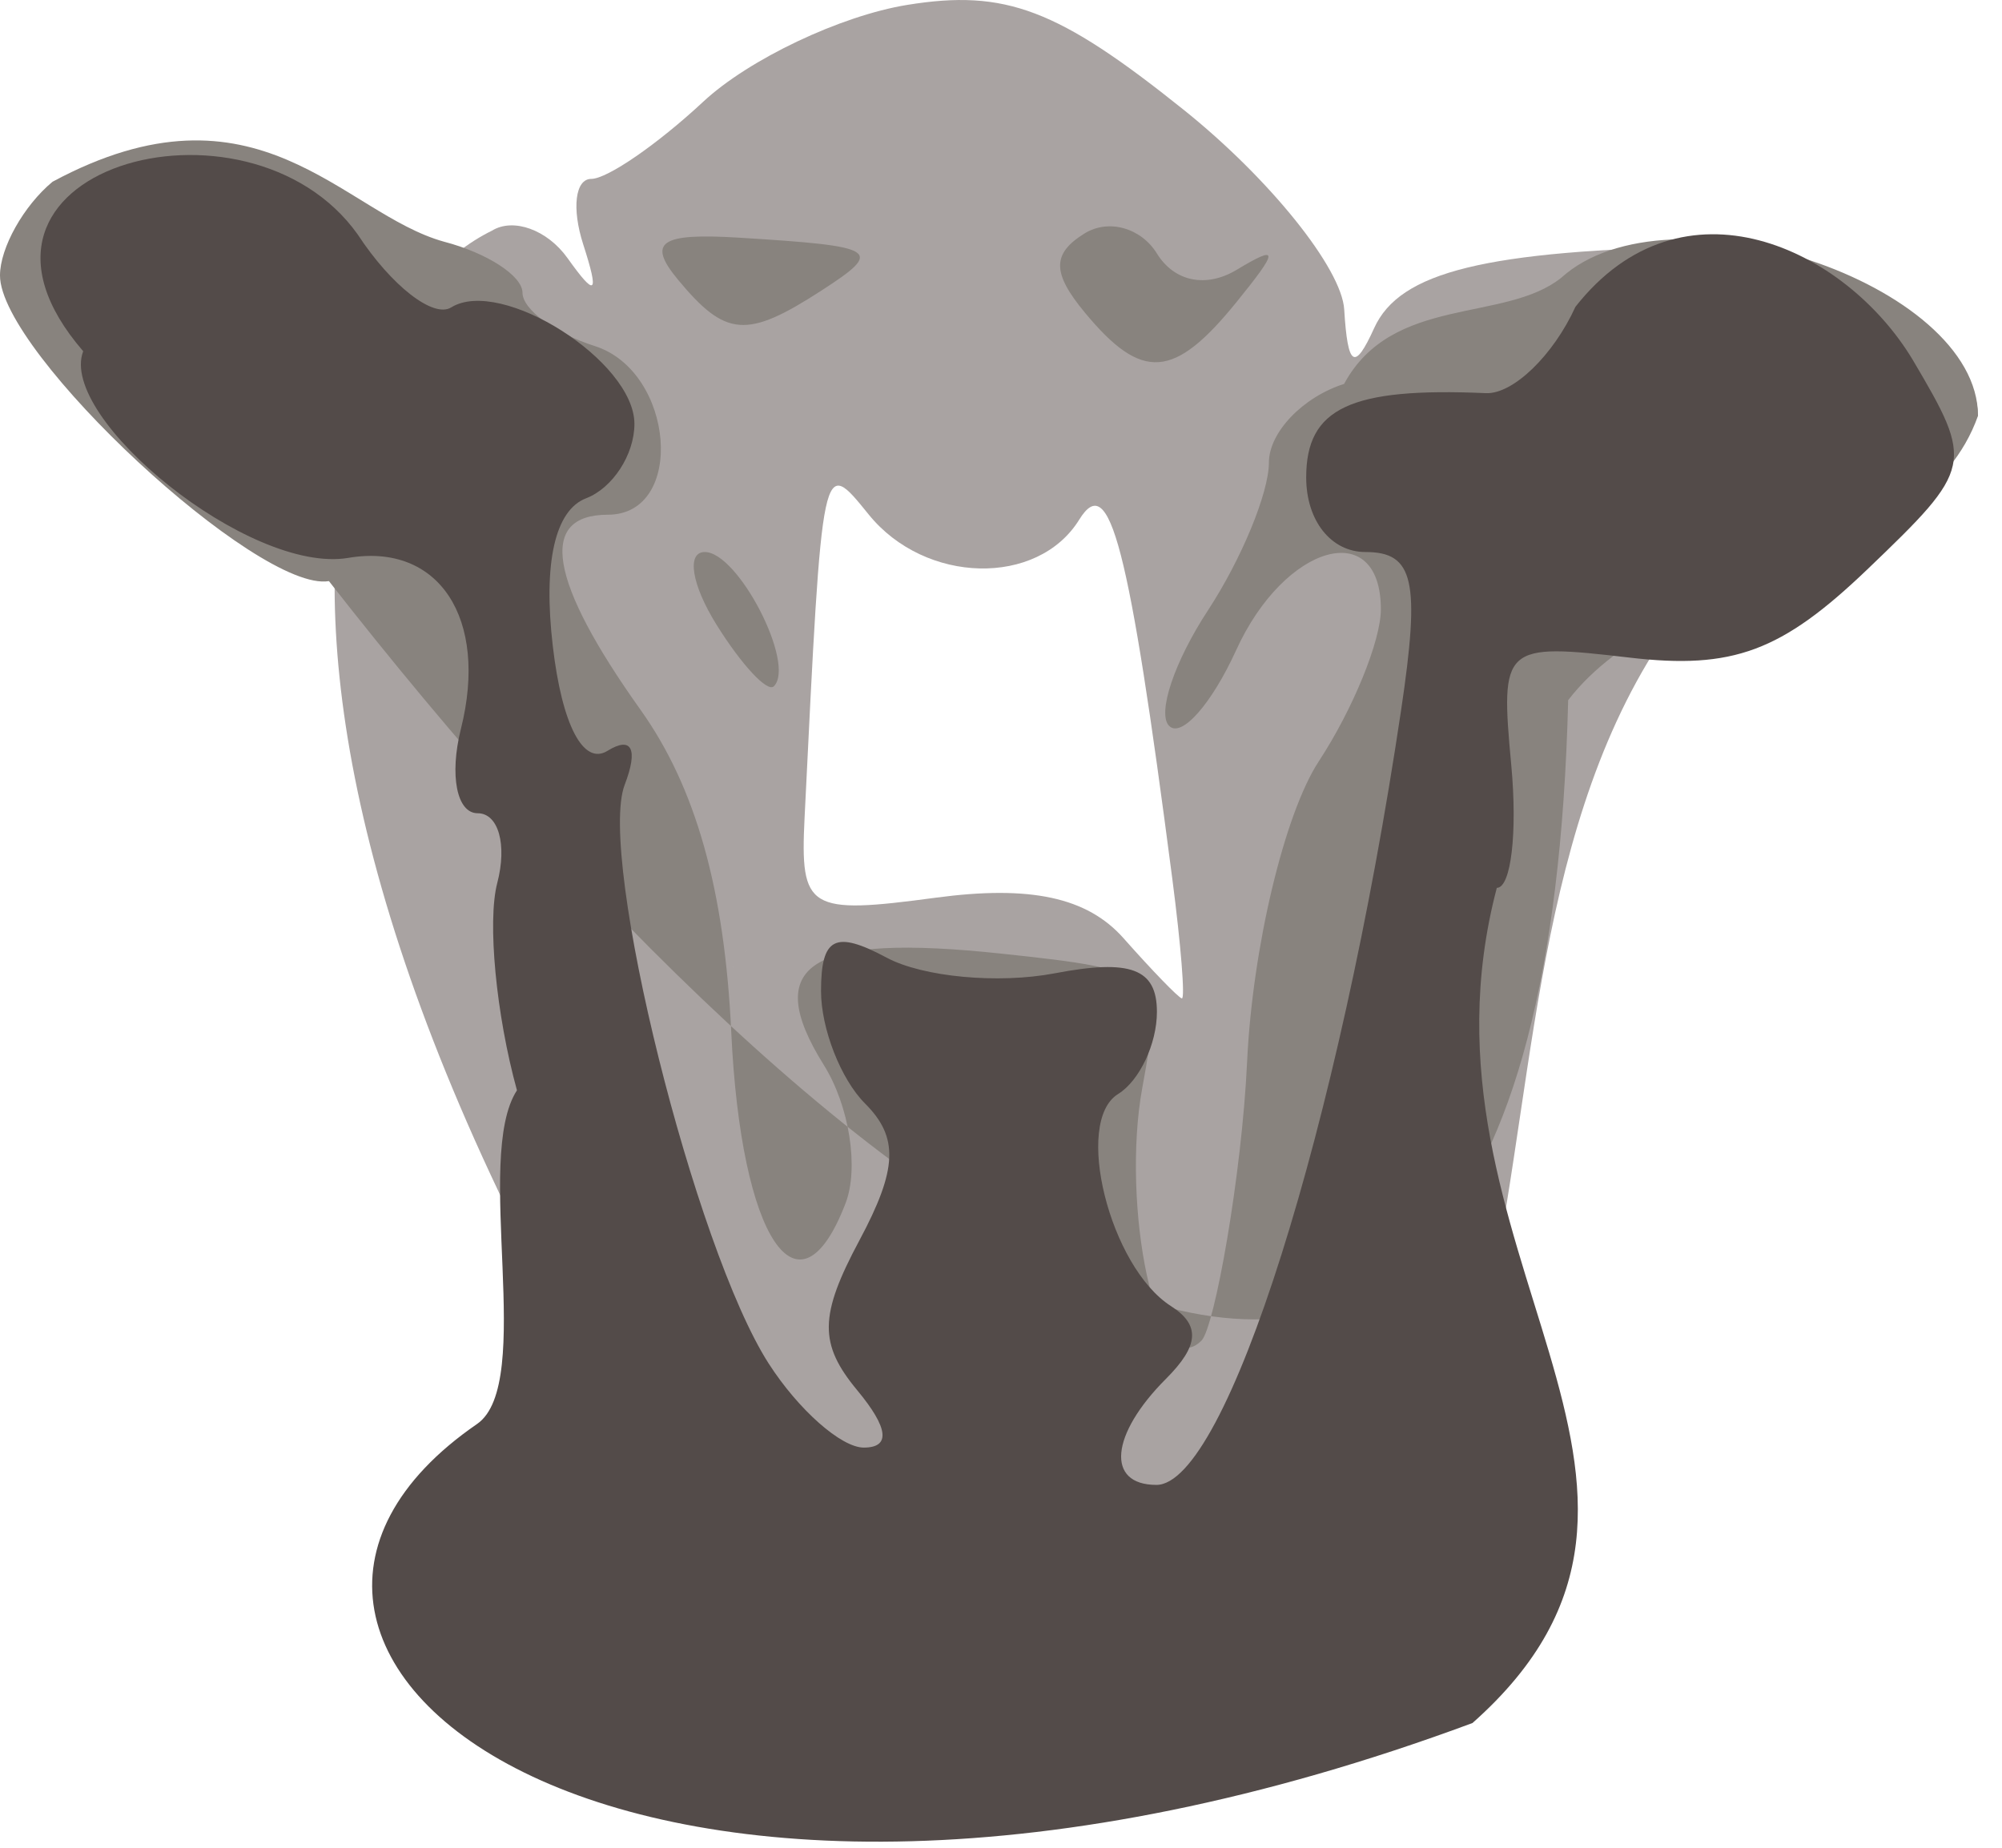
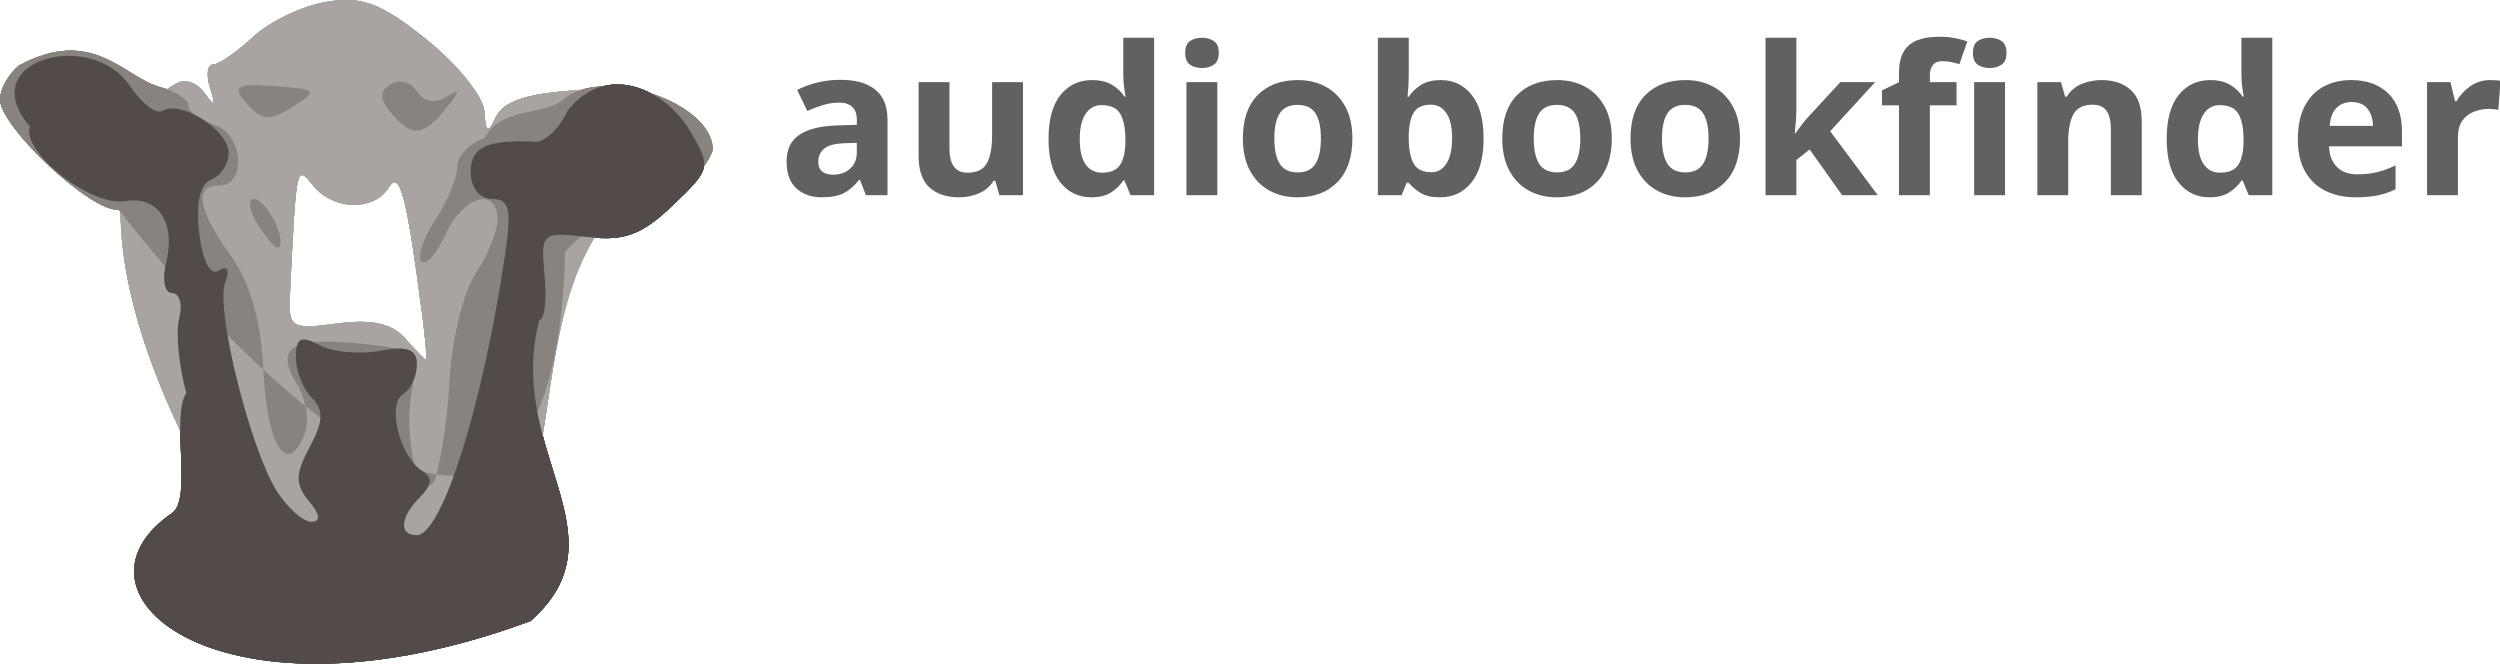
- <svg xmlns="http://www.w3.org/2000/svg" width="100%" viewBox="0 0 130 120" version="1.1" id="svg4404">
+ <svg xmlns="http://www.w3.org/2000/svg" width="450.49" viewBox="0 0 450.49 119.608" version="1.1" id="svg4404" height="119.608">
  <defs id="defs4398" />
  <g id="layer1" transform="translate(-63.01335,-120.7422)">
    <path id="path4381" d="M 118.283,235.662 C 73.08,173.742 82.671,141.753 94.956,135.724 c 1.39,-0.859 3.598,-0.059 4.908,1.778 1.843,2.585 2.073,2.382 1.017,-0.901 -0.75,-2.333 -0.514,-4.241 0.526,-4.241 1.04,0 4.311,-2.255 7.269,-5.011 2.958,-2.756 8.919,-5.586 13.246,-6.288 6.377,-1.035 9.781,0.258 17.975,6.829 5.559,4.458 10.241,10.287 10.403,12.952 0.228,3.735 0.673,4.013 1.943,1.212 1.664,-3.673 7.212,-5.032 21.708,-5.318 7.775,-0.153 17.501,5.968 17.501,11.013 -40.435,12.302 -21.19,59.675 -41.712,77.178 -10.486,8.549 -15.215,14.609 -31.458,10.735 z m 20.852,-57.864 c -2.824,-21.717 -4.065,-26.506 -6.039,-23.312 -2.699,4.368 -9.996,4.199 -13.662,-0.316 -3.061,-3.769 -3.013,-3.997 -4.176,19.693 -0.293,5.962 0.245,6.289 8.511,5.18 6.149,-0.825 9.847,-0.027 12.202,2.632 1.858,2.098 3.561,3.857 3.784,3.907 0.223,0.051 -0.056,-3.452 -0.62,-7.784 z m -0.997,-27.406 c -50.083,60.293 -25.042,30.147 0,0 z" style="fill:#a9a3a2;stroke-width:2.423" />
    <path id="path4379" d="m 84.37,158.482 c -4.596,0.761 -21.357,-14.816 -21.357,-19.848 0,-1.792 1.535,-4.532 3.412,-6.089 13.311,-7.163 18.844,2.076 25.425,3.895 2.8,0.732 5.091,2.221 5.091,3.309 0,1.088 2.109,2.647 4.688,3.465 5.196,1.649 5.923,10.956 0.855,10.956 -4.554,0 -3.829,4.314 2.131,12.683 3.579,5.026 5.451,11.684 5.882,20.914 0.628,13.459 4.374,19.066 7.424,11.116 0.877,-2.287 0.243,-6.323 -1.409,-8.969 -4.1,-6.565 -0.903,-8.569 11.546,-7.237 10.301,1.102 10.489,1.281 9.128,8.725 -1.373,7.512 0.874,19.375 3.847,16.402 0.845,-0.845 2.618,-10.755 2.961,-18.104 0.345,-7.386 2.426,-16.113 4.655,-19.514 2.217,-3.384 4.031,-7.826 4.031,-9.873 0,-6.022 -6.247,-4.26 -9.395,2.651 -1.597,3.504 -3.555,5.719 -4.352,4.922 -0.797,-0.797 0.334,-4.171 2.514,-7.498 2.18,-3.327 3.963,-7.65 3.963,-9.606 0,-1.956 2.197,-4.254 4.882,-5.107 3.129,-5.787 10.431,-3.958 14.102,-6.894 6.993,-6.328 27.061,0.321 27.061,8.966 -3.618,10.173 -20.019,9.915 -26.612,18.465 -1.803,71.998 -48.402,33.337 -80.471,-7.732 z m 25.181,2.848 c -1.627,-2.605 -1.975,-4.737 -0.773,-4.737 2.176,0 5.923,7.282 4.486,8.719 -0.415,0.415 -2.086,-1.377 -3.713,-3.982 z m 23.919,-20.273 c -2.15,-2.591 -2.156,-3.84 -0.026,-5.157 1.547,-0.956 3.659,-0.368 4.694,1.306 1.133,1.833 3.194,2.254 5.182,1.057 2.753,-1.658 2.749,-1.307 -0.026,2.113 -4.051,4.994 -6.125,5.138 -9.824,0.681 z m -26.426,-2.144 c -2.034,-2.45 -1.167,-3.051 3.944,-2.736 9.098,0.562 9.455,0.792 5.339,3.453 -4.822,3.116 -6.189,3.011 -9.283,-0.717 z" style="fill:#88837e;stroke-width:2.423" />
    <path id="path4377" d="m 96.583,191.555 c -1.356,-4.913 -1.933,-10.972 -1.281,-13.465 0.652,-2.493 0.079,-4.533 -1.274,-4.533 -1.353,0 -1.841,-2.463 -1.086,-5.473 1.803,-7.184 -1.436,-12.107 -7.312,-11.111 -6.417,1.087 -18.872,-9.1 -17.214,-13.421 -10.247,-11.857 10.679,-17.645 17.828,-7.579 2.176,3.321 4.905,5.451 6.064,4.735 3.248,-2.008 11.902,3.492 11.902,7.564 0,1.994 -1.413,4.168 -3.14,4.831 -2.021,0.775 -2.791,4.197 -2.161,9.598 0.598,5.125 1.982,7.774 3.552,6.803 1.576,-0.974 2.009,-0.121 1.117,2.204 -1.786,4.654 4.552,30.126 9.354,37.593 1.929,2.999 4.706,5.453 6.171,5.453 1.754,0 1.61,-1.271 -0.421,-3.718 -2.503,-3.016 -2.477,-4.855 0.139,-9.743 2.477,-4.629 2.562,-6.687 0.365,-8.884 -1.573,-1.573 -2.859,-4.86 -2.859,-7.306 0,-3.495 0.914,-3.958 4.267,-2.164 2.347,1.256 7.254,1.712 10.905,1.014 4.938,-0.944 6.639,-0.302 6.639,2.506 0,2.076 -1.135,4.476 -2.522,5.333 -2.901,1.793 -0.549,11.223 3.434,13.773 1.922,1.23 1.83,2.569 -0.327,4.726 -3.615,3.615 -3.908,6.886 -0.618,6.886 4.527,0 11.832,-23.126 15.885,-50.285 1.259,-8.438 0.842,-10.299 -2.311,-10.299 -2.233,0 -3.848,-2.035 -3.848,-4.847 0,-4.508 2.874,-5.856 11.673,-5.471 1.755,0.077 4.37,-2.446 5.81,-5.607 6.954,-8.846 17.539,-3.813 21.897,3.434 3.993,6.76 3.935,7.03 -2.937,13.614 -5.572,5.338 -8.741,6.515 -15.439,5.734 -8.229,-0.961 -8.41,-0.796 -7.687,6.985 0.407,4.383 -0.015,7.968 -0.939,7.968 -6.223,23.64 15.826,38.813 -1.58,54.239 -55.261,20.499 -85.956,-4.756 -64.642,-19.418 3.812,-2.622 -0.255,-17.294 2.594,-21.67 z" style="fill:#534b49;stroke-width:2.423" />
+     <flowRoot xml:space="preserve" id="flowRoot4778" style="font-style:normal;font-weight:normal;font-size:40px;line-height:1.25;font-family:sans-serif;letter-spacing:0px;word-spacing:0px;fill:#000000;fill-opacity:1;stroke:none" transform="translate(63.01335,120.7422)">
+       <flowRegion id="flowRegion4780">
+         <rect id="rect4782" width="37.857" height="98.571" x="459.286" y="-48.571" />
+       </flowRegion>
+       <flowPara id="flowPara4784" />
+     </flowRoot>
+     <flowRoot xml:space="preserve" id="flowRoot4786" style="font-style:normal;font-weight:normal;font-size:40px;line-height:1.25;font-family:sans-serif;letter-spacing:0px;word-spacing:0px;fill:#000000;fill-opacity:1;stroke:none" transform="translate(63.01335,120.7422)">
+       <flowRegion id="flowRegion4788">
+         <rect id="rect4790" width="416.429" height="60" x="145" y="12.857" />
+       </flowRegion>
+       <flowPara id="flowPara4792" />
+     </flowRoot>
+     <path style="fill:#a9a3a2;stroke-width:2.423" d="M 118.283,235.662 C 73.08,173.742 82.671,141.753 94.956,135.724 c 1.39,-0.859 3.598,-0.059 4.908,1.778 1.843,2.585 2.073,2.382 1.017,-0.901 -0.75,-2.333 -0.514,-4.241 0.526,-4.241 1.04,0 4.311,-2.255 7.269,-5.011 2.958,-2.756 8.919,-5.586 13.246,-6.288 6.377,-1.035 9.781,0.258 17.975,6.829 5.559,4.458 10.241,10.287 10.403,12.952 0.228,3.735 0.673,4.013 1.943,1.212 1.664,-3.673 7.212,-5.032 21.708,-5.318 7.775,-0.153 17.501,5.968 17.501,11.013 -40.435,12.302 -21.19,59.675 -41.712,77.178 -10.486,8.549 -15.215,14.609 -31.458,10.735 z m 20.852,-57.864 c -2.824,-21.717 -4.065,-26.506 -6.039,-23.312 -2.699,4.368 -9.996,4.199 -13.662,-0.316 -3.061,-3.769 -3.013,-3.997 -4.176,19.693 -0.293,5.962 0.245,6.289 8.511,5.18 6.149,-0.825 9.847,-0.027 12.202,2.632 1.858,2.098 3.561,3.857 3.784,3.907 0.223,0.051 -0.056,-3.452 -0.62,-7.784 z m -0.997,-27.406 c -50.083,60.293 -25.042,30.147 0,0 z" id="path8497" />
+     <path style="fill:#88837e;stroke-width:2.423" d="m 84.37,158.482 c -4.596,0.761 -21.357,-14.816 -21.357,-19.848 0,-1.792 1.535,-4.532 3.412,-6.089 13.311,-7.163 18.844,2.076 25.425,3.895 2.8,0.732 5.091,2.221 5.091,3.309 0,1.088 2.109,2.647 4.688,3.465 5.196,1.649 5.923,10.956 0.855,10.956 -4.554,0 -3.829,4.314 2.131,12.683 3.579,5.026 5.451,11.684 5.882,20.914 0.628,13.459 4.374,19.066 7.424,11.116 0.877,-2.287 0.243,-6.323 -1.409,-8.969 -4.1,-6.565 -0.903,-8.569 11.546,-7.237 10.301,1.102 10.489,1.281 9.128,8.725 -1.373,7.512 0.874,19.375 3.847,16.402 0.845,-0.845 2.618,-10.755 2.961,-18.104 0.345,-7.386 2.426,-16.113 4.655,-19.514 2.217,-3.384 4.031,-7.826 4.031,-9.873 0,-6.022 -6.247,-4.26 -9.395,2.651 -1.597,3.504 -3.555,5.719 -4.352,4.922 -0.797,-0.797 0.334,-4.171 2.514,-7.498 2.18,-3.327 3.963,-7.65 3.963,-9.606 0,-1.956 2.197,-4.254 4.882,-5.107 3.129,-5.787 10.431,-3.958 14.102,-6.894 6.993,-6.328 27.061,0.321 27.061,8.966 -3.618,10.173 -20.019,9.915 -26.612,18.465 -1.803,71.998 -48.402,33.337 -80.471,-7.732 z m 25.181,2.848 c -1.627,-2.605 -1.975,-4.737 -0.773,-4.737 2.176,0 5.923,7.282 4.486,8.719 -0.415,0.415 -2.086,-1.377 -3.713,-3.982 z m 23.919,-20.273 c -2.15,-2.591 -2.156,-3.84 -0.026,-5.157 1.547,-0.956 3.659,-0.368 4.694,1.306 1.133,1.833 3.194,2.254 5.182,1.057 2.753,-1.658 2.749,-1.307 -0.026,2.113 -4.051,4.994 -6.125,5.138 -9.824,0.681 z m -26.426,-2.144 c -2.034,-2.45 -1.167,-3.051 3.944,-2.736 9.098,0.562 9.455,0.792 5.339,3.453 -4.822,3.116 -6.189,3.011 -9.283,-0.717 z" id="path8499" />
+     <path style="fill:#534b49;stroke-width:2.423" d="m 96.583,191.555 c -1.356,-4.913 -1.933,-10.972 -1.281,-13.465 0.652,-2.493 0.079,-4.533 -1.274,-4.533 -1.353,0 -1.841,-2.463 -1.086,-5.473 1.803,-7.184 -1.436,-12.107 -7.312,-11.111 -6.417,1.087 -18.872,-9.1 -17.214,-13.421 -10.247,-11.857 10.679,-17.645 17.828,-7.579 2.176,3.321 4.905,5.451 6.064,4.735 3.248,-2.008 11.902,3.492 11.902,7.564 0,1.994 -1.413,4.168 -3.14,4.831 -2.021,0.775 -2.791,4.197 -2.161,9.598 0.598,5.125 1.982,7.774 3.552,6.803 1.576,-0.974 2.009,-0.121 1.117,2.204 -1.786,4.654 4.552,30.126 9.354,37.593 1.929,2.999 4.706,5.453 6.171,5.453 1.754,0 1.61,-1.271 -0.421,-3.718 -2.503,-3.016 -2.477,-4.855 0.139,-9.743 2.477,-4.629 2.562,-6.687 0.365,-8.884 -1.573,-1.573 -2.859,-4.86 -2.859,-7.306 0,-3.495 0.914,-3.958 4.267,-2.164 2.347,1.256 7.254,1.712 10.905,1.014 4.938,-0.944 6.639,-0.302 6.639,2.506 0,2.076 -1.135,4.476 -2.522,5.333 -2.901,1.793 -0.549,11.223 3.434,13.773 1.922,1.23 1.83,2.569 -0.327,4.726 -3.615,3.615 -3.908,6.886 -0.618,6.886 4.527,0 11.832,-23.126 15.885,-50.285 1.259,-8.438 0.842,-10.299 -2.311,-10.299 -2.233,0 -3.848,-2.035 -3.848,-4.847 0,-4.508 2.874,-5.856 11.673,-5.471 1.755,0.077 4.37,-2.446 5.81,-5.607 6.954,-8.846 17.539,-3.813 21.897,3.434 3.993,6.76 3.935,7.03 -2.937,13.614 -5.572,5.338 -8.741,6.515 -15.439,5.734 -8.229,-0.961 -8.41,-0.796 -7.687,6.985 0.407,4.383 -0.015,7.968 -0.939,7.968 -6.223,23.64 15.826,38.813 -1.58,54.239 -55.261,20.499 -85.956,-4.756 -64.642,-19.418 3.812,-2.622 -0.255,-17.294 2.594,-21.67 z" id="path8501" />
+     <path id="path8507" d="M 118.283,235.662 C 73.08,173.742 82.671,141.753 94.956,135.724 c 1.39,-0.859 3.598,-0.059 4.908,1.778 1.843,2.585 2.073,2.382 1.017,-0.901 -0.75,-2.333 -0.514,-4.241 0.526,-4.241 1.04,0 4.311,-2.255 7.269,-5.011 2.958,-2.756 8.919,-5.586 13.246,-6.288 6.377,-1.035 9.781,0.258 17.975,6.829 5.559,4.458 10.241,10.287 10.403,12.952 0.228,3.735 0.673,4.013 1.943,1.212 1.664,-3.673 7.212,-5.032 21.708,-5.318 7.775,-0.153 17.501,5.968 17.501,11.013 -40.435,12.302 -21.19,59.675 -41.712,77.178 -10.486,8.549 -15.215,14.609 -31.458,10.735 z m 20.852,-57.864 c -2.824,-21.717 -4.065,-26.506 -6.039,-23.312 -2.699,4.368 -9.996,4.199 -13.662,-0.316 -3.061,-3.769 -3.013,-3.997 -4.176,19.693 -0.293,5.962 0.245,6.289 8.511,5.18 6.149,-0.825 9.847,-0.027 12.202,2.632 1.858,2.098 3.561,3.857 3.784,3.907 0.223,0.051 -0.056,-3.452 -0.62,-7.784 z m -0.997,-27.406 c -50.083,60.293 -25.042,30.147 0,0 z" style="fill:#a9a3a2;stroke-width:2.423" />
+     <path id="path8509" d="m 84.37,158.482 c -4.596,0.761 -21.357,-14.816 -21.357,-19.848 0,-1.792 1.535,-4.532 3.412,-6.089 13.311,-7.163 18.844,2.076 25.425,3.895 2.8,0.732 5.091,2.221 5.091,3.309 0,1.088 2.109,2.647 4.688,3.465 5.196,1.649 5.923,10.956 0.855,10.956 -4.554,0 -3.829,4.314 2.131,12.683 3.579,5.026 5.451,11.684 5.882,20.914 0.628,13.459 4.374,19.066 7.424,11.116 0.877,-2.287 0.243,-6.323 -1.409,-8.969 -4.1,-6.565 -0.903,-8.569 11.546,-7.237 10.301,1.102 10.489,1.281 9.128,8.725 -1.373,7.512 0.874,19.375 3.847,16.402 0.845,-0.845 2.618,-10.755 2.961,-18.104 0.345,-7.386 2.426,-16.113 4.655,-19.514 2.217,-3.384 4.031,-7.826 4.031,-9.873 0,-6.022 -6.247,-4.26 -9.395,2.651 -1.597,3.504 -3.555,5.719 -4.352,4.922 -0.797,-0.797 0.334,-4.171 2.514,-7.498 2.18,-3.327 3.963,-7.65 3.963,-9.606 0,-1.956 2.197,-4.254 4.882,-5.107 3.129,-5.787 10.431,-3.958 14.102,-6.894 6.993,-6.328 27.061,0.321 27.061,8.966 -3.618,10.173 -20.019,9.915 -26.612,18.465 -1.803,71.998 -48.402,33.337 -80.471,-7.732 z m 25.181,2.848 c -1.627,-2.605 -1.975,-4.737 -0.773,-4.737 2.176,0 5.923,7.282 4.486,8.719 -0.415,0.415 -2.086,-1.377 -3.713,-3.982 z m 23.919,-20.273 c -2.15,-2.591 -2.156,-3.84 -0.026,-5.157 1.547,-0.956 3.659,-0.368 4.694,1.306 1.133,1.833 3.194,2.254 5.182,1.057 2.753,-1.658 2.749,-1.307 -0.026,2.113 -4.051,4.994 -6.125,5.138 -9.824,0.681 z m -26.426,-2.144 c -2.034,-2.45 -1.167,-3.051 3.944,-2.736 9.098,0.562 9.455,0.792 5.339,3.453 -4.822,3.116 -6.189,3.011 -9.283,-0.717 z" style="fill:#88837e;stroke-width:2.423" />
+     <path id="path8511" d="m 96.583,191.555 c -1.356,-4.913 -1.933,-10.972 -1.281,-13.465 0.652,-2.493 0.079,-4.533 -1.274,-4.533 -1.353,0 -1.841,-2.463 -1.086,-5.473 1.803,-7.184 -1.436,-12.107 -7.312,-11.111 -6.417,1.087 -18.872,-9.1 -17.214,-13.421 -10.247,-11.857 10.679,-17.645 17.828,-7.579 2.176,3.321 4.905,5.451 6.064,4.735 3.248,-2.008 11.902,3.492 11.902,7.564 0,1.994 -1.413,4.168 -3.14,4.831 -2.021,0.775 -2.791,4.197 -2.161,9.598 0.598,5.125 1.982,7.774 3.552,6.803 1.576,-0.974 2.009,-0.121 1.117,2.204 -1.786,4.654 4.552,30.126 9.354,37.593 1.929,2.999 4.706,5.453 6.171,5.453 1.754,0 1.61,-1.271 -0.421,-3.718 -2.503,-3.016 -2.477,-4.855 0.139,-9.743 2.477,-4.629 2.562,-6.687 0.365,-8.884 -1.573,-1.573 -2.859,-4.86 -2.859,-7.306 0,-3.495 0.914,-3.958 4.267,-2.164 2.347,1.256 7.254,1.712 10.905,1.014 4.938,-0.944 6.639,-0.302 6.639,2.506 0,2.076 -1.135,4.476 -2.522,5.333 -2.901,1.793 -0.549,11.223 3.434,13.773 1.922,1.23 1.83,2.569 -0.327,4.726 -3.615,3.615 -3.908,6.886 -0.618,6.886 4.527,0 11.832,-23.126 15.885,-50.285 1.259,-8.438 0.842,-10.299 -2.311,-10.299 -2.233,0 -3.848,-2.035 -3.848,-4.847 0,-4.508 2.874,-5.856 11.673,-5.471 1.755,0.077 4.37,-2.446 5.81,-5.607 6.954,-8.846 17.539,-3.813 21.897,3.434 3.993,6.76 3.935,7.03 -2.937,13.614 -5.572,5.338 -8.741,6.515 -15.439,5.734 -8.229,-0.961 -8.41,-0.796 -7.687,6.985 0.407,4.383 -0.015,7.968 -0.939,7.968 -6.223,23.64 15.826,38.813 -1.58,54.239 -55.261,20.499 -85.956,-4.756 -64.642,-19.418 3.812,-2.622 -0.255,-17.294 2.594,-21.67 z" style="fill:#534b49;stroke-width:2.423" />
+     <path style="fill:#a9a3a2;stroke-width:2.423" d="M 118.283,235.662 C 73.08,173.742 82.671,141.753 94.956,135.724 c 1.39,-0.859 3.598,-0.059 4.908,1.778 1.843,2.585 2.073,2.382 1.017,-0.901 -0.75,-2.333 -0.514,-4.241 0.526,-4.241 1.04,0 4.311,-2.255 7.269,-5.011 2.958,-2.756 8.919,-5.586 13.246,-6.288 6.377,-1.035 9.781,0.258 17.975,6.829 5.559,4.458 10.241,10.287 10.403,12.952 0.228,3.735 0.673,4.013 1.943,1.212 1.664,-3.673 7.212,-5.032 21.708,-5.318 7.775,-0.153 17.501,5.968 17.501,11.013 -40.435,12.302 -21.19,59.675 -41.712,77.178 -10.486,8.549 -15.215,14.609 -31.458,10.735 z m 20.852,-57.864 c -2.824,-21.717 -4.065,-26.506 -6.039,-23.312 -2.699,4.368 -9.996,4.199 -13.662,-0.316 -3.061,-3.769 -3.013,-3.997 -4.176,19.693 -0.293,5.962 0.245,6.289 8.511,5.18 6.149,-0.825 9.847,-0.027 12.202,2.632 1.858,2.098 3.561,3.857 3.784,3.907 0.223,0.051 -0.056,-3.452 -0.62,-7.784 z m -0.997,-27.406 c -50.083,60.293 -25.042,30.147 0,0 z" id="path8517" />
+     <path style="fill:#88837e;stroke-width:2.423" d="m 84.37,158.482 c -4.596,0.761 -21.357,-14.816 -21.357,-19.848 0,-1.792 1.535,-4.532 3.412,-6.089 13.311,-7.163 18.844,2.076 25.425,3.895 2.8,0.732 5.091,2.221 5.091,3.309 0,1.088 2.109,2.647 4.688,3.465 5.196,1.649 5.923,10.956 0.855,10.956 -4.554,0 -3.829,4.314 2.131,12.683 3.579,5.026 5.451,11.684 5.882,20.914 0.628,13.459 4.374,19.066 7.424,11.116 0.877,-2.287 0.243,-6.323 -1.409,-8.969 -4.1,-6.565 -0.903,-8.569 11.546,-7.237 10.301,1.102 10.489,1.281 9.128,8.725 -1.373,7.512 0.874,19.375 3.847,16.402 0.845,-0.845 2.618,-10.755 2.961,-18.104 0.345,-7.386 2.426,-16.113 4.655,-19.514 2.217,-3.384 4.031,-7.826 4.031,-9.873 0,-6.022 -6.247,-4.26 -9.395,2.651 -1.597,3.504 -3.555,5.719 -4.352,4.922 -0.797,-0.797 0.334,-4.171 2.514,-7.498 2.18,-3.327 3.963,-7.65 3.963,-9.606 0,-1.956 2.197,-4.254 4.882,-5.107 3.129,-5.787 10.431,-3.958 14.102,-6.894 6.993,-6.328 27.061,0.321 27.061,8.966 -3.618,10.173 -20.019,9.915 -26.612,18.465 -1.803,71.998 -48.402,33.337 -80.471,-7.732 z m 25.181,2.848 c -1.627,-2.605 -1.975,-4.737 -0.773,-4.737 2.176,0 5.923,7.282 4.486,8.719 -0.415,0.415 -2.086,-1.377 -3.713,-3.982 z m 23.919,-20.273 c -2.15,-2.591 -2.156,-3.84 -0.026,-5.157 1.547,-0.956 3.659,-0.368 4.694,1.306 1.133,1.833 3.194,2.254 5.182,1.057 2.753,-1.658 2.749,-1.307 -0.026,2.113 -4.051,4.994 -6.125,5.138 -9.824,0.681 z m -26.426,-2.144 c -2.034,-2.45 -1.167,-3.051 3.944,-2.736 9.098,0.562 9.455,0.792 5.339,3.453 -4.822,3.116 -6.189,3.011 -9.283,-0.717 z" id="path8519" />
+     <path style="fill:#534b49;stroke-width:2.423" d="m 96.583,191.555 c -1.356,-4.913 -1.933,-10.972 -1.281,-13.465 0.652,-2.493 0.079,-4.533 -1.274,-4.533 -1.353,0 -1.841,-2.463 -1.086,-5.473 1.803,-7.184 -1.436,-12.107 -7.312,-11.111 -6.417,1.087 -18.872,-9.1 -17.214,-13.421 -10.247,-11.857 10.679,-17.645 17.828,-7.579 2.176,3.321 4.905,5.451 6.064,4.735 3.248,-2.008 11.902,3.492 11.902,7.564 0,1.994 -1.413,4.168 -3.14,4.831 -2.021,0.775 -2.791,4.197 -2.161,9.598 0.598,5.125 1.982,7.774 3.552,6.803 1.576,-0.974 2.009,-0.121 1.117,2.204 -1.786,4.654 4.552,30.126 9.354,37.593 1.929,2.999 4.706,5.453 6.171,5.453 1.754,0 1.61,-1.271 -0.421,-3.718 -2.503,-3.016 -2.477,-4.855 0.139,-9.743 2.477,-4.629 2.562,-6.687 0.365,-8.884 -1.573,-1.573 -2.859,-4.86 -2.859,-7.306 0,-3.495 0.914,-3.958 4.267,-2.164 2.347,1.256 7.254,1.712 10.905,1.014 4.938,-0.944 6.639,-0.302 6.639,2.506 0,2.076 -1.135,4.476 -2.522,5.333 -2.901,1.793 -0.549,11.223 3.434,13.773 1.922,1.23 1.83,2.569 -0.327,4.726 -3.615,3.615 -3.908,6.886 -0.618,6.886 4.527,0 11.832,-23.126 15.885,-50.285 1.259,-8.438 0.842,-10.299 -2.311,-10.299 -2.233,0 -3.848,-2.035 -3.848,-4.847 0,-4.508 2.874,-5.856 11.673,-5.471 1.755,0.077 4.37,-2.446 5.81,-5.607 6.954,-8.846 17.539,-3.813 21.897,3.434 3.993,6.76 3.935,7.03 -2.937,13.614 -5.572,5.338 -8.741,6.515 -15.439,5.734 -8.229,-0.961 -8.41,-0.796 -7.687,6.985 0.407,4.383 -0.015,7.968 -0.939,7.968 -6.223,23.64 15.826,38.813 -1.58,54.239 -55.261,20.499 -85.956,-4.756 -64.642,-19.418 3.812,-2.622 -0.255,-17.294 2.594,-21.67 z" id="path8521" />
+     <path id="path8527" d="M 118.283,235.662 C 73.08,173.742 82.671,141.753 94.956,135.724 c 1.39,-0.859 3.598,-0.059 4.908,1.778 1.843,2.585 2.073,2.382 1.017,-0.901 -0.75,-2.333 -0.514,-4.241 0.526,-4.241 1.04,0 4.311,-2.255 7.269,-5.011 2.958,-2.756 8.919,-5.586 13.246,-6.288 6.377,-1.035 9.781,0.258 17.975,6.829 5.559,4.458 10.241,10.287 10.403,12.952 0.228,3.735 0.673,4.013 1.943,1.212 1.664,-3.673 7.212,-5.032 21.708,-5.318 7.775,-0.153 17.501,5.968 17.501,11.013 -40.435,12.302 -21.19,59.675 -41.712,77.178 -10.486,8.549 -15.215,14.609 -31.458,10.735 z m 20.852,-57.864 c -2.824,-21.717 -4.065,-26.506 -6.039,-23.312 -2.699,4.368 -9.996,4.199 -13.662,-0.316 -3.061,-3.769 -3.013,-3.997 -4.176,19.693 -0.293,5.962 0.245,6.289 8.511,5.18 6.149,-0.825 9.847,-0.027 12.202,2.632 1.858,2.098 3.561,3.857 3.784,3.907 0.223,0.051 -0.056,-3.452 -0.62,-7.784 z m -0.997,-27.406 c -50.083,60.293 -25.042,30.147 0,0 z" style="fill:#a9a3a2;stroke-width:2.423" />
+     <path id="path8529" d="m 84.37,158.482 c -4.596,0.761 -21.357,-14.816 -21.357,-19.848 0,-1.792 1.535,-4.532 3.412,-6.089 13.311,-7.163 18.844,2.076 25.425,3.895 2.8,0.732 5.091,2.221 5.091,3.309 0,1.088 2.109,2.647 4.688,3.465 5.196,1.649 5.923,10.956 0.855,10.956 -4.554,0 -3.829,4.314 2.131,12.683 3.579,5.026 5.451,11.684 5.882,20.914 0.628,13.459 4.374,19.066 7.424,11.116 0.877,-2.287 0.243,-6.323 -1.409,-8.969 -4.1,-6.565 -0.903,-8.569 11.546,-7.237 10.301,1.102 10.489,1.281 9.128,8.725 -1.373,7.512 0.874,19.375 3.847,16.402 0.845,-0.845 2.618,-10.755 2.961,-18.104 0.345,-7.386 2.426,-16.113 4.655,-19.514 2.217,-3.384 4.031,-7.826 4.031,-9.873 0,-6.022 -6.247,-4.26 -9.395,2.651 -1.597,3.504 -3.555,5.719 -4.352,4.922 -0.797,-0.797 0.334,-4.171 2.514,-7.498 2.18,-3.327 3.963,-7.65 3.963,-9.606 0,-1.956 2.197,-4.254 4.882,-5.107 3.129,-5.787 10.431,-3.958 14.102,-6.894 6.993,-6.328 27.061,0.321 27.061,8.966 -3.618,10.173 -20.019,9.915 -26.612,18.465 -1.803,71.998 -48.402,33.337 -80.471,-7.732 z m 25.181,2.848 c -1.627,-2.605 -1.975,-4.737 -0.773,-4.737 2.176,0 5.923,7.282 4.486,8.719 -0.415,0.415 -2.086,-1.377 -3.713,-3.982 z m 23.919,-20.273 c -2.15,-2.591 -2.156,-3.84 -0.026,-5.157 1.547,-0.956 3.659,-0.368 4.694,1.306 1.133,1.833 3.194,2.254 5.182,1.057 2.753,-1.658 2.749,-1.307 -0.026,2.113 -4.051,4.994 -6.125,5.138 -9.824,0.681 z m -26.426,-2.144 c -2.034,-2.45 -1.167,-3.051 3.944,-2.736 9.098,0.562 9.455,0.792 5.339,3.453 -4.822,3.116 -6.189,3.011 -9.283,-0.717 z" style="fill:#88837e;stroke-width:2.423" />
+     <path id="path8531" d="m 96.583,191.555 c -1.356,-4.913 -1.933,-10.972 -1.281,-13.465 0.652,-2.493 0.079,-4.533 -1.274,-4.533 -1.353,0 -1.841,-2.463 -1.086,-5.473 1.803,-7.184 -1.436,-12.107 -7.312,-11.111 -6.417,1.087 -18.872,-9.1 -17.214,-13.421 -10.247,-11.857 10.679,-17.645 17.828,-7.579 2.176,3.321 4.905,5.451 6.064,4.735 3.248,-2.008 11.902,3.492 11.902,7.564 0,1.994 -1.413,4.168 -3.14,4.831 -2.021,0.775 -2.791,4.197 -2.161,9.598 0.598,5.125 1.982,7.774 3.552,6.803 1.576,-0.974 2.009,-0.121 1.117,2.204 -1.786,4.654 4.552,30.126 9.354,37.593 1.929,2.999 4.706,5.453 6.171,5.453 1.754,0 1.61,-1.271 -0.421,-3.718 -2.503,-3.016 -2.477,-4.855 0.139,-9.743 2.477,-4.629 2.562,-6.687 0.365,-8.884 -1.573,-1.573 -2.859,-4.86 -2.859,-7.306 0,-3.495 0.914,-3.958 4.267,-2.164 2.347,1.256 7.254,1.712 10.905,1.014 4.938,-0.944 6.639,-0.302 6.639,2.506 0,2.076 -1.135,4.476 -2.522,5.333 -2.901,1.793 -0.549,11.223 3.434,13.773 1.922,1.23 1.83,2.569 -0.327,4.726 -3.615,3.615 -3.908,6.886 -0.618,6.886 4.527,0 11.832,-23.126 15.885,-50.285 1.259,-8.438 0.842,-10.299 -2.311,-10.299 -2.233,0 -3.848,-2.035 -3.848,-4.847 0,-4.508 2.874,-5.856 11.673,-5.471 1.755,0.077 4.37,-2.446 5.81,-5.607 6.954,-8.846 17.539,-3.813 21.897,3.434 3.993,6.76 3.935,7.03 -2.937,13.614 -5.572,5.338 -8.741,6.515 -15.439,5.734 -8.229,-0.961 -8.41,-0.796 -7.687,6.985 0.407,4.383 -0.015,7.968 -0.939,7.968 -6.223,23.64 15.826,38.813 -1.58,54.239 -55.261,20.499 -85.956,-4.756 -64.642,-19.418 3.812,-2.622 -0.255,-17.294 2.594,-21.67 z" style="fill:#534b49;stroke-width:2.423" />
+     <text xml:space="preserve" style="font-style:normal;font-weight:normal;font-size:40px;line-height:1.25;font-family:sans-serif;letter-spacing:0px;word-spacing:0px;fill:#616161;fill-opacity:1;stroke:none" x="203.192" y="155.921" id="text8535">
+       <tspan id="tspan8533" x="203.192" y="155.921" style="font-style:normal;font-variant:normal;font-weight:bold;font-stretch:normal;font-size:37.333px;font-family:'Noto Sans';-inkscape-font-specification:'Noto Sans, Bold';font-variant-ligatures:normal;font-variant-caps:normal;font-variant-numeric:normal;font-feature-settings:normal;text-align:start;writing-mode:lr-tb;text-anchor:start;fill:#616161;fill-opacity:1">audiobookfinder</tspan>
+     </text>
  </g>
</svg>
